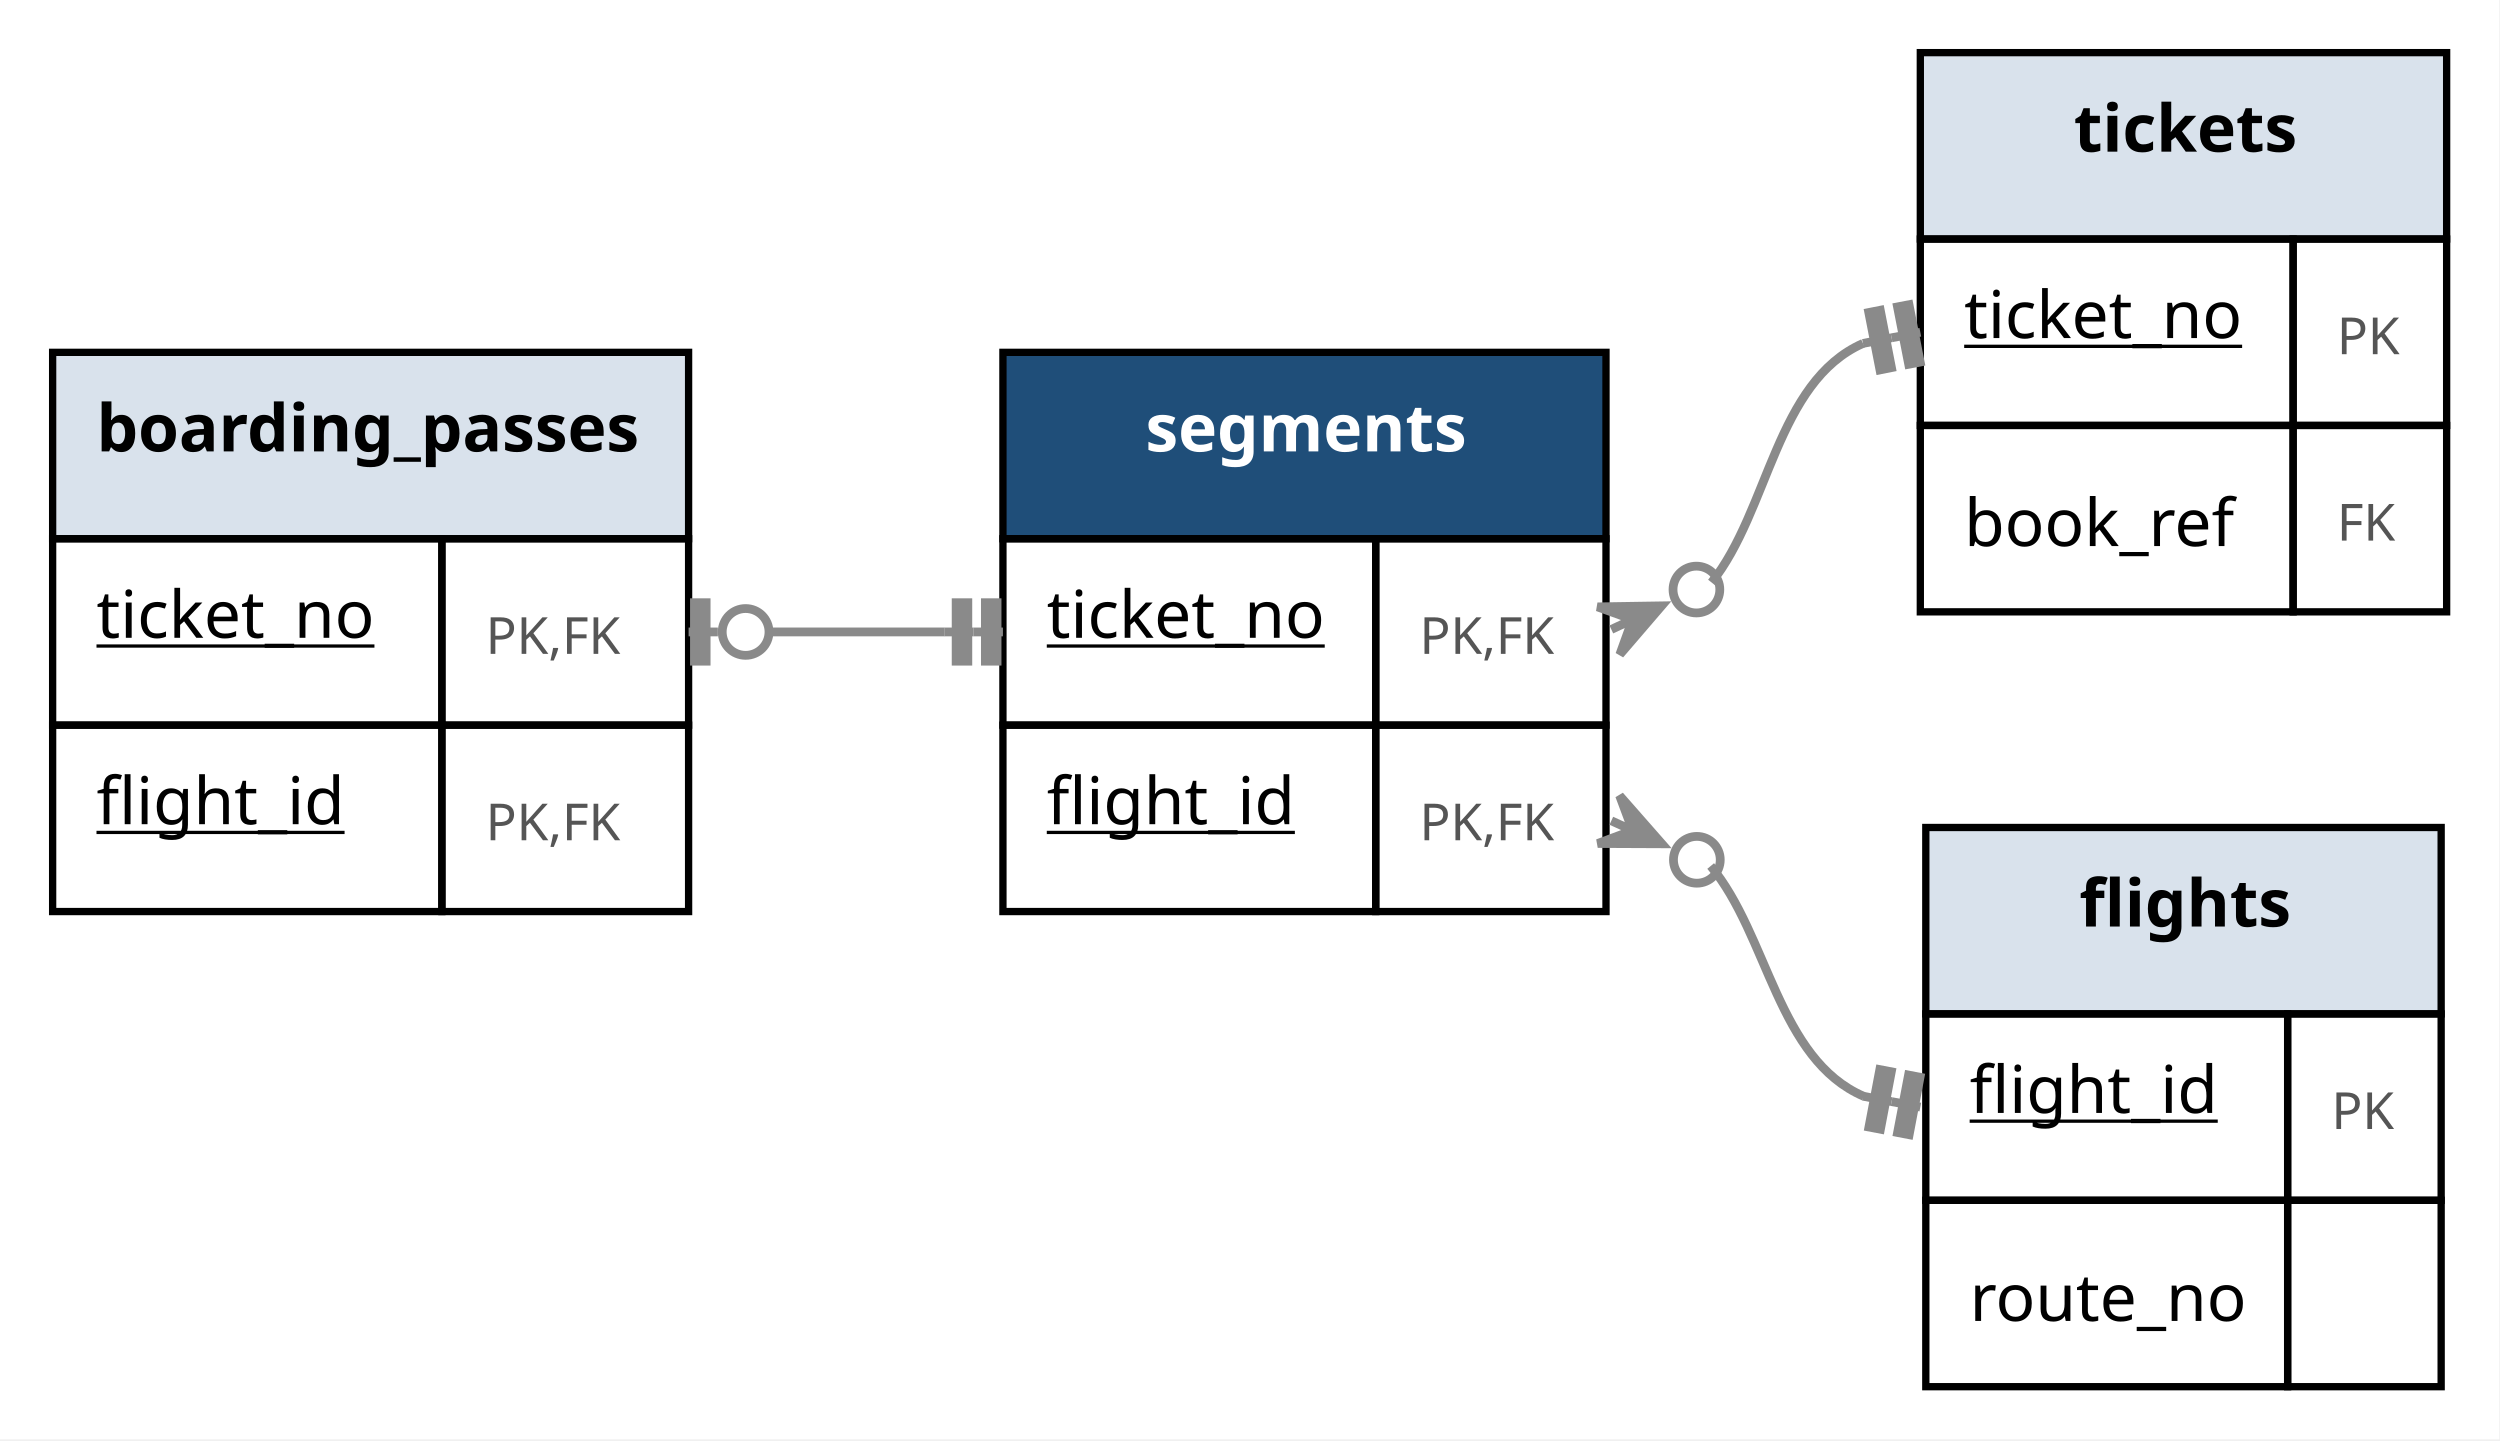
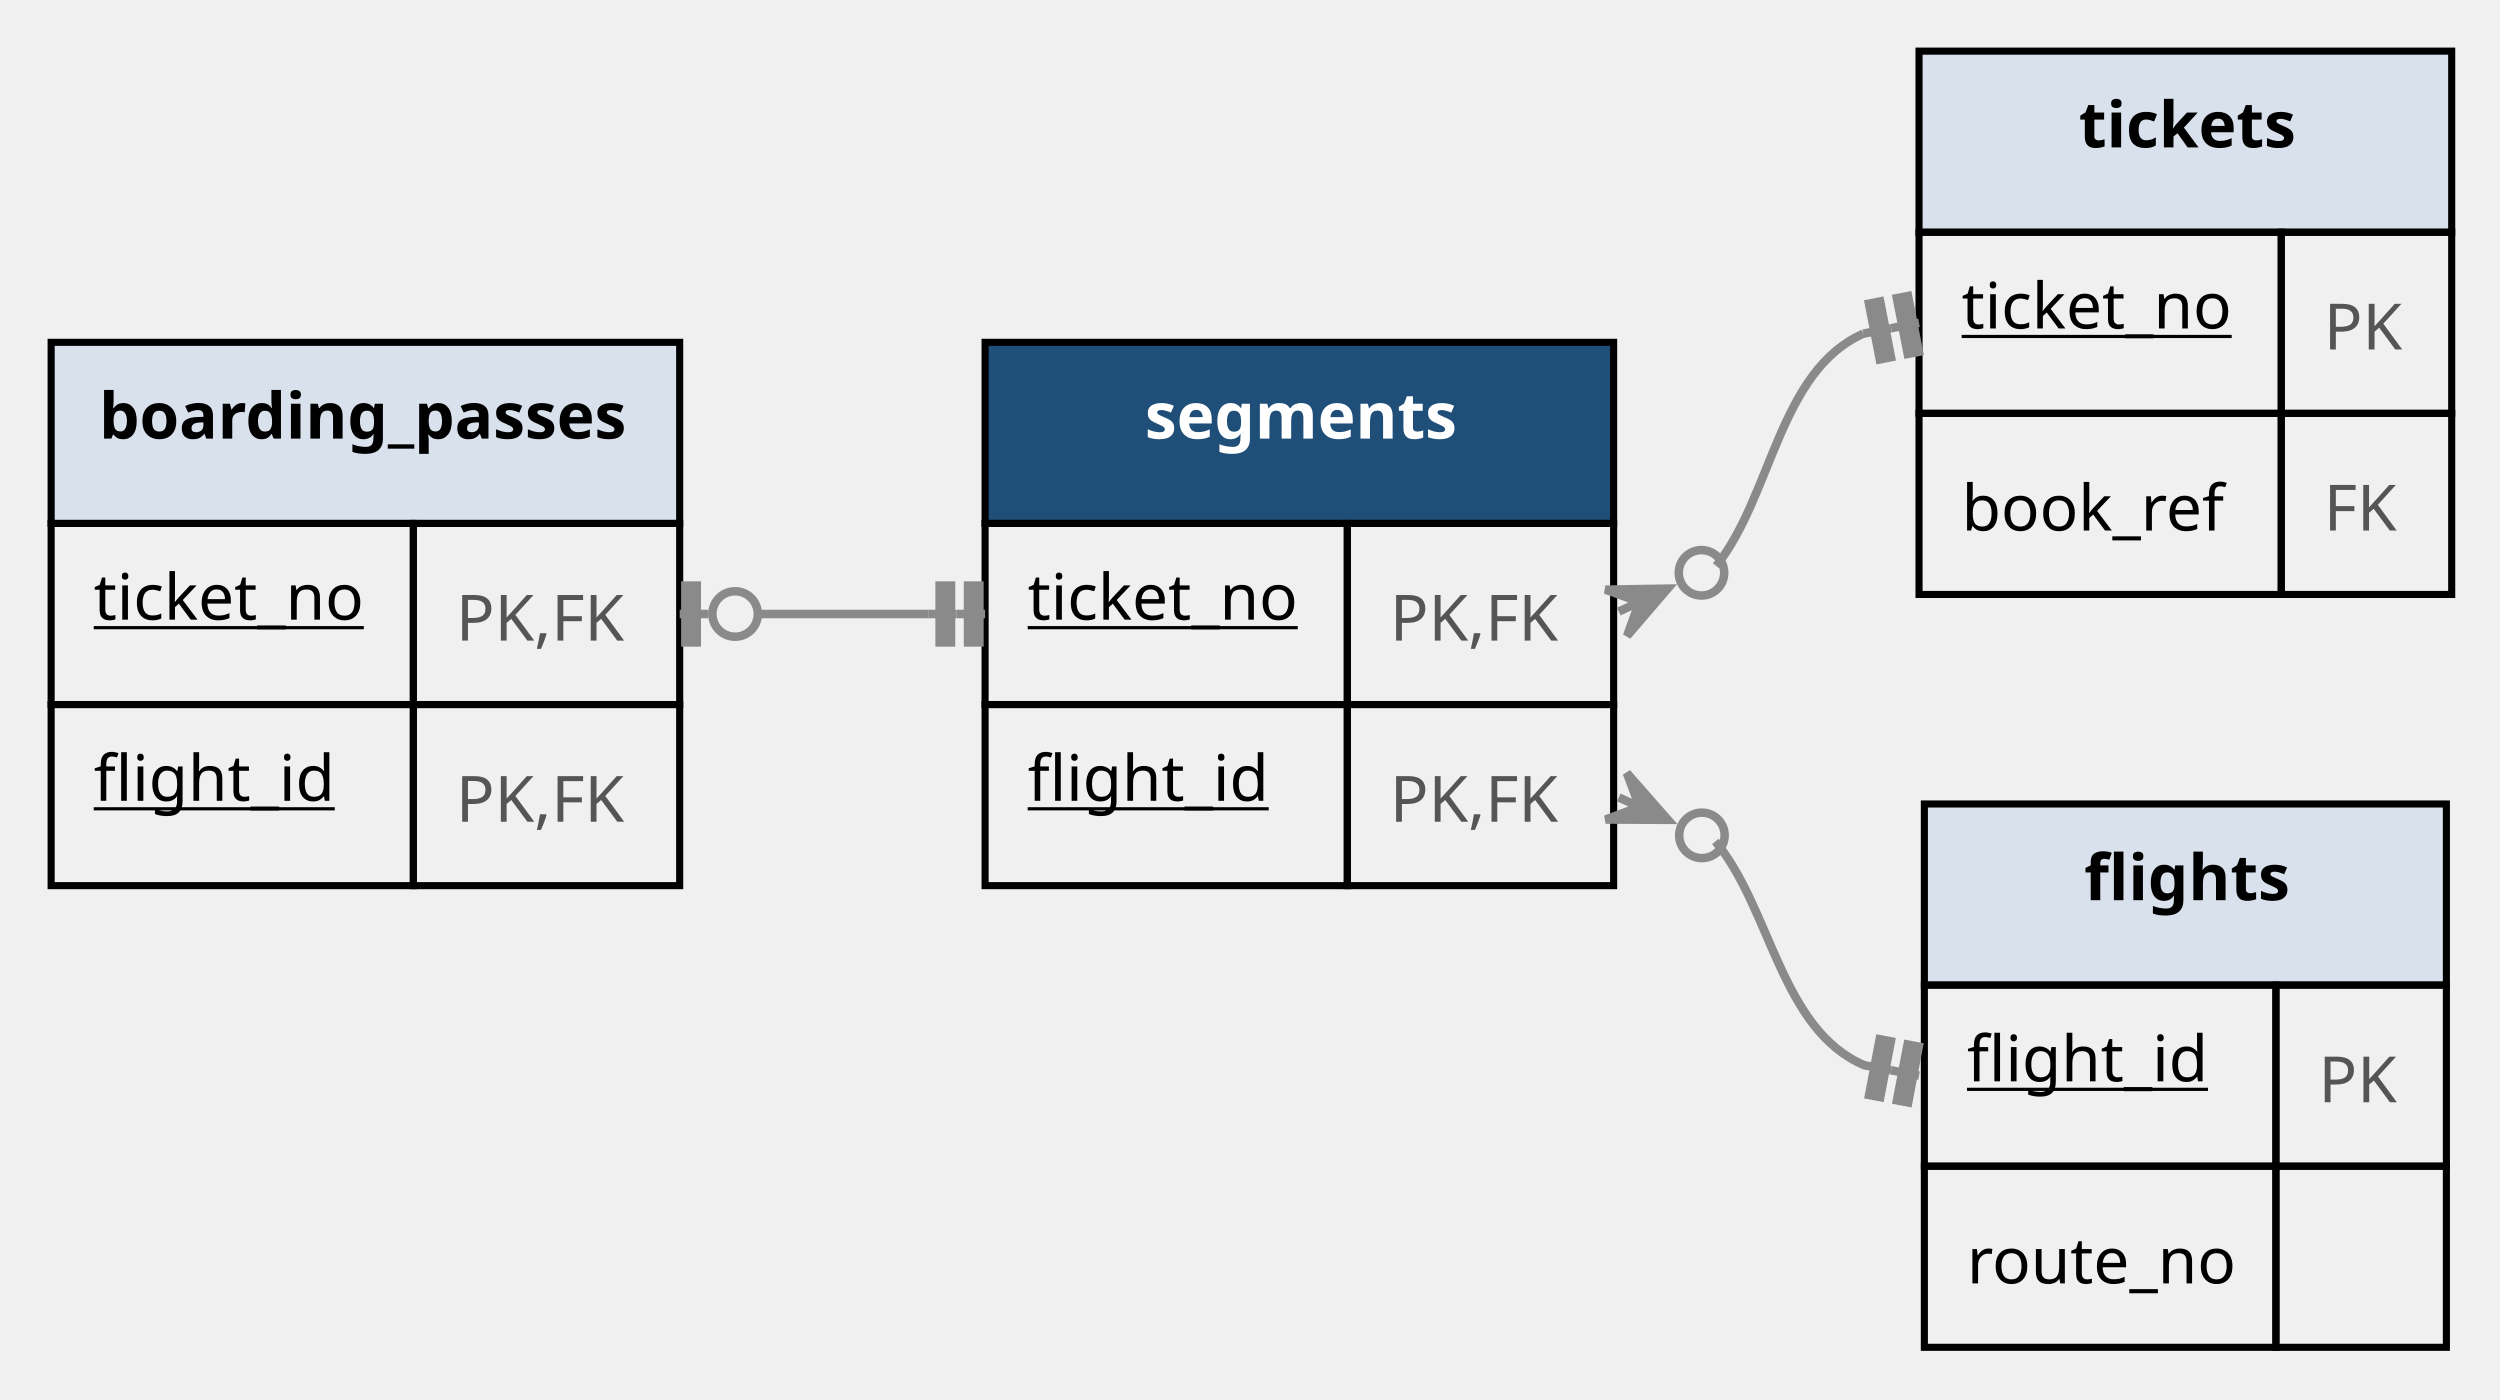
- <svg xmlns="http://www.w3.org/2000/svg" width="342pt" height="197pt" viewBox="0.00 0.00 342.00 197.00">
+ <svg xmlns="http://www.w3.org/2000/svg" width="352pt" height="197pt" viewBox="0.00 0.00 352.00 197.00">
  <g id="graph0" class="graph" transform="scale(1 1) rotate(0) translate(7.2 189.7)">
-     <polygon fill="white" stroke="none" points="-7.2,7.2 -7.2,-189.7 334.7,-189.7 334.7,7.2 -7.2,7.2" />
    <g id="node1" class="node">
-       <polygon fill="#1f4e79" stroke="none" points="130,-116 130,-141.5 212.5,-141.5 212.5,-116 130,-116" />
-       <polygon fill="none" stroke="#000000" points="130,-116 130,-141.5 212.5,-141.5 212.5,-116 130,-116" />
-       <text xml:space="preserve" text-anchor="start" x="149.5" y="-127.95" font-family="Noto Sans KR" font-weight="bold" font-size="9.00" fill="#ffffff">segments</text>
-       <polygon fill="none" stroke="#000000" points="130,-90.5 130,-116 181,-116 181,-90.5 130,-90.5" />
-       <text xml:space="preserve" text-anchor="start" x="136" y="-102.45" font-family="Noto Sans KR" text-decoration="underline" font-size="9.00">ticket_no</text>
-       <polygon fill="none" stroke="#000000" points="181,-90.5 181,-116 212.5,-116 212.5,-90.5 181,-90.5" />
-       <text xml:space="preserve" text-anchor="start" x="187" y="-100.25" font-family="Noto Sans KR" font-size="7.00" fill="#555555">PK,FK</text>
-       <polygon fill="none" stroke="#000000" points="130,-65 130,-90.5 181,-90.5 181,-65 130,-65" />
-       <text xml:space="preserve" text-anchor="start" x="136" y="-76.95" font-family="Noto Sans KR" text-decoration="underline" font-size="9.00">flight_id</text>
-       <polygon fill="none" stroke="#000000" points="181,-65 181,-90.5 212.5,-90.5 212.5,-65 181,-65" />
-       <text xml:space="preserve" text-anchor="start" x="187" y="-74.75" font-family="Noto Sans KR" font-size="7.00" fill="#555555">PK,FK</text>
+       <polygon fill="#1f4e79" stroke="none" points="131.5,-116 131.5,-141.5 220,-141.5 220,-116 131.5,-116" />
+       <polygon fill="none" stroke="#000000" points="131.5,-116 131.5,-141.5 220,-141.5 220,-116 131.5,-116" />
+       <text xml:space="preserve" text-anchor="start" x="154" y="-127.95" font-family="Noto Sans KR" font-weight="bold" font-size="9.00" fill="#ffffff">segments</text>
+       <polygon fill="none" stroke="#000000" points="131.5,-90.5 131.5,-116 182.5,-116 182.5,-90.5 131.5,-90.5" />
+       <text xml:space="preserve" text-anchor="start" x="137.5" y="-102.45" font-family="Noto Sans KR" text-decoration="underline" font-size="9.00">ticket_no</text>
+       <polygon fill="none" stroke="#000000" points="182.5,-90.5 182.5,-116 220,-116 220,-90.5 182.5,-90.5" />
+       <text xml:space="preserve" text-anchor="start" x="188.5" y="-99.5" font-family="Noto Sans KR" font-size="9.00" fill="#555555">PK,FK</text>
+       <polygon fill="none" stroke="#000000" points="131.5,-65 131.5,-90.5 182.5,-90.5 182.5,-65 131.5,-65" />
+       <text xml:space="preserve" text-anchor="start" x="137.5" y="-76.95" font-family="Noto Sans KR" text-decoration="underline" font-size="9.00">flight_id</text>
+       <polygon fill="none" stroke="#000000" points="182.5,-65 182.5,-90.5 220,-90.5 220,-65 182.5,-65" />
+       <text xml:space="preserve" text-anchor="start" x="188.5" y="-74" font-family="Noto Sans KR" font-size="9.00" fill="#555555">PK,FK</text>
    </g>
    <g id="node2" class="node">
-       <polygon fill="#d9e2ec" stroke="none" points="255.5,-157 255.5,-182.5 327.5,-182.5 327.5,-157 255.5,-157" />
-       <polygon fill="none" stroke="#000000" points="255.5,-157 255.5,-182.5 327.5,-182.5 327.5,-157 255.5,-157" />
-       <text xml:space="preserve" text-anchor="start" x="276.5" y="-168.95" font-family="Noto Sans KR" font-weight="bold" font-size="9.00" fill="#000000">tickets</text>
-       <polygon fill="none" stroke="#000000" points="255.5,-131.5 255.5,-157 306.5,-157 306.5,-131.5 255.5,-131.5" />
-       <text xml:space="preserve" text-anchor="start" x="261.5" y="-143.45" font-family="Noto Sans KR" text-decoration="underline" font-size="9.00">ticket_no</text>
-       <polygon fill="none" stroke="#000000" points="306.5,-131.5 306.5,-157 327.5,-157 327.5,-131.5 306.5,-131.5" />
-       <text xml:space="preserve" text-anchor="start" x="312.5" y="-141.25" font-family="Noto Sans KR" font-size="7.00" fill="#555555">PK</text>
-       <polygon fill="none" stroke="#000000" points="255.5,-106 255.5,-131.5 306.5,-131.5 306.5,-106 255.5,-106" />
-       <text xml:space="preserve" text-anchor="start" x="261.5" y="-115" font-family="Noto Sans KR" font-size="9.00">book_ref</text>
-       <polygon fill="none" stroke="#000000" points="306.5,-106 306.5,-131.5 327.5,-131.5 327.5,-106 306.5,-106" />
-       <text xml:space="preserve" text-anchor="start" x="312.5" y="-115.75" font-family="Noto Sans KR" font-size="7.00" fill="#555555">FK</text>
+       <polygon fill="#d9e2ec" stroke="none" points="263,-157 263,-182.5 338,-182.5 338,-157 263,-157" />
+       <polygon fill="none" stroke="#000000" points="263,-157 263,-182.5 338,-182.5 338,-157 263,-157" />
+       <text xml:space="preserve" text-anchor="start" x="285.5" y="-168.95" font-family="Noto Sans KR" font-weight="bold" font-size="9.00" fill="#000000">tickets</text>
+       <polygon fill="none" stroke="#000000" points="263,-131.5 263,-157 314,-157 314,-131.5 263,-131.5" />
+       <text xml:space="preserve" text-anchor="start" x="269" y="-143.45" font-family="Noto Sans KR" text-decoration="underline" font-size="9.00">ticket_no</text>
+       <polygon fill="none" stroke="#000000" points="314,-131.5 314,-157 338,-157 338,-131.5 314,-131.5" />
+       <text xml:space="preserve" text-anchor="start" x="320" y="-140.5" font-family="Noto Sans KR" font-size="9.00" fill="#555555">PK</text>
+       <polygon fill="none" stroke="#000000" points="263,-106 263,-131.5 314,-131.5 314,-106 263,-106" />
+       <text xml:space="preserve" text-anchor="start" x="269" y="-115" font-family="Noto Sans KR" font-size="9.00">book_ref</text>
+       <polygon fill="none" stroke="#000000" points="314,-106 314,-131.5 338,-131.5 338,-106 314,-106" />
+       <text xml:space="preserve" text-anchor="start" x="320" y="-115" font-family="Noto Sans KR" font-size="9.00" fill="#555555">FK</text>
    </g>
    <g id="edge1" class="edge">
-       <path fill="none" stroke="#8a8a8a" stroke-width="1.2" d="M226.94,-110.02C234.8,-119.85 235.78,-137.46 247.66,-142.72" />
-       <polygon fill="#8a8a8a" stroke="#8a8a8a" stroke-width="1.2" points="220.11,-106.82 214.39,-100.16 216.12,-104.95 213.23,-103.59 213.23,-103.59 213.23,-103.59 216.12,-104.95 211.34,-106.68 220.11,-106.82" />
-       <ellipse fill="none" stroke="#8a8a8a" stroke-width="1.2" cx="224.87" cy="-109.05" rx="3.2" ry="3.2" />
-       <polygon fill="#8a8a8a" stroke="#8a8a8a" stroke-width="1.2" points="255.48,-140.17 253.95,-148.02 252.38,-147.72 253.91,-139.87 255.48,-140.17" />
-       <polyline fill="none" stroke="#8a8a8a" stroke-width="1.2" points="255.5,-144.25 251.57,-143.49" />
-       <polygon fill="#8a8a8a" stroke="#8a8a8a" stroke-width="1.2" points="251.55,-139.41 250.02,-147.26 248.45,-146.95 249.98,-139.1 251.55,-139.41" />
-       <polyline fill="none" stroke="#8a8a8a" stroke-width="1.2" points="251.57,-143.49 247.65,-142.72" />
+       <path fill="none" stroke="#8a8a8a" stroke-width="1.2" d="M234.44,-110.02C242.3,-119.85 243.28,-137.46 255.16,-142.72" />
+       <polygon fill="#8a8a8a" stroke="#8a8a8a" stroke-width="1.2" points="227.61,-106.82 221.89,-100.16 223.62,-104.95 220.73,-103.59 220.73,-103.59 220.73,-103.59 223.62,-104.95 218.84,-106.68 227.61,-106.82" />
+       <ellipse fill="none" stroke="#8a8a8a" stroke-width="1.2" cx="232.37" cy="-109.05" rx="3.2" ry="3.2" />
+       <polygon fill="#8a8a8a" stroke="#8a8a8a" stroke-width="1.2" points="262.98,-140.17 261.45,-148.02 259.88,-147.72 261.41,-139.87 262.98,-140.17" />
+       <polyline fill="none" stroke="#8a8a8a" stroke-width="1.2" points="263,-144.25 259.07,-143.49" />
+       <polygon fill="#8a8a8a" stroke="#8a8a8a" stroke-width="1.2" points="259.05,-139.41 257.52,-147.26 255.95,-146.95 257.48,-139.1 259.05,-139.41" />
+       <polyline fill="none" stroke="#8a8a8a" stroke-width="1.2" points="259.07,-143.49 255.15,-142.72" />
    </g>
    <g id="node3" class="node">
-       <polygon fill="#d9e2ec" stroke="none" points="256.25,-51 256.25,-76.5 326.75,-76.5 326.75,-51 256.25,-51" />
-       <polygon fill="none" stroke="#000000" points="256.25,-51 256.25,-76.5 326.75,-76.5 326.75,-51 256.25,-51" />
-       <text xml:space="preserve" text-anchor="start" x="277.25" y="-62.95" font-family="Noto Sans KR" font-weight="bold" font-size="9.00" fill="#000000">flights</text>
-       <polygon fill="none" stroke="#000000" points="256.25,-25.5 256.25,-51 305.75,-51 305.75,-25.5 256.25,-25.5" />
-       <text xml:space="preserve" text-anchor="start" x="262.25" y="-37.45" font-family="Noto Sans KR" text-decoration="underline" font-size="9.00">flight_id</text>
-       <polygon fill="none" stroke="#000000" points="305.75,-25.5 305.75,-51 326.75,-51 326.75,-25.5 305.75,-25.5" />
-       <text xml:space="preserve" text-anchor="start" x="311.75" y="-35.25" font-family="Noto Sans KR" font-size="7.00" fill="#555555">PK</text>
-       <polygon fill="none" stroke="#000000" points="256.25,0 256.25,-25.5 305.75,-25.5 305.75,0 256.25,0" />
-       <text xml:space="preserve" text-anchor="start" x="262.25" y="-9" font-family="Noto Sans KR" font-size="9.00">route_no</text>
-       <polygon fill="none" stroke="#000000" points="305.75,0 305.75,-25.5 326.75,-25.5 326.75,0 305.75,0" />
-       <text xml:space="preserve" text-anchor="start" x="311.75" y="-9" font-family="Noto Sans KR" font-size="9.00"> </text>
+       <polygon fill="#d9e2ec" stroke="none" points="263.75,-51 263.75,-76.5 337.25,-76.5 337.25,-51 263.75,-51" />
+       <polygon fill="none" stroke="#000000" points="263.75,-51 263.75,-76.5 337.25,-76.5 337.25,-51 263.75,-51" />
+       <text xml:space="preserve" text-anchor="start" x="286.25" y="-62.95" font-family="Noto Sans KR" font-weight="bold" font-size="9.00" fill="#000000">flights</text>
+       <polygon fill="none" stroke="#000000" points="263.75,-25.5 263.75,-51 313.25,-51 313.25,-25.5 263.75,-25.5" />
+       <text xml:space="preserve" text-anchor="start" x="269.75" y="-37.45" font-family="Noto Sans KR" text-decoration="underline" font-size="9.00">flight_id</text>
+       <polygon fill="none" stroke="#000000" points="313.25,-25.5 313.25,-51 337.25,-51 337.25,-25.5 313.25,-25.5" />
+       <text xml:space="preserve" text-anchor="start" x="319.25" y="-34.5" font-family="Noto Sans KR" font-size="9.00" fill="#555555">PK</text>
+       <polygon fill="none" stroke="#000000" points="263.75,0 263.75,-25.5 313.25,-25.5 313.25,0 263.75,0" />
+       <text xml:space="preserve" text-anchor="start" x="269.75" y="-9" font-family="Noto Sans KR" font-size="9.00">route_no</text>
+       <polygon fill="none" stroke="#000000" points="313.25,0 313.25,-25.5 337.25,-25.5 337.25,0 313.25,0" />
+       <text xml:space="preserve" text-anchor="start" x="319.25" y="-9" font-family="Noto Sans KR" font-size="9.00"> </text>
    </g>
    <g id="edge2" class="edge">
-       <path fill="none" stroke="#8a8a8a" stroke-width="1.2" d="M226.82,-71.23C234.71,-61.76 235.99,-44.79 247.77,-39.72" />
-       <polygon fill="#8a8a8a" stroke="#8a8a8a" stroke-width="1.2" points="220.15,-74.27 211.37,-74.31 216.14,-76.09 213.23,-77.42 213.23,-77.42 213.23,-77.42 216.14,-76.09 214.36,-80.86 220.15,-74.27" />
-       <ellipse fill="none" stroke="#8a8a8a" stroke-width="1.2" cx="224.93" cy="-72.08" rx="3.2" ry="3.2" />
-       <polygon fill="#8a8a8a" stroke="#8a8a8a" stroke-width="1.2" points="253.97,-34.47 255.46,-42.33 253.89,-42.63 252.39,-34.77 253.97,-34.47" />
-       <polyline fill="none" stroke="#8a8a8a" stroke-width="1.2" points="255.5,-38.25 251.57,-39" />
-       <polygon fill="#8a8a8a" stroke="#8a8a8a" stroke-width="1.2" points="250.04,-35.22 251.53,-43.08 249.96,-43.38 248.47,-35.52 250.04,-35.22" />
-       <polyline fill="none" stroke="#8a8a8a" stroke-width="1.2" points="251.57,-39 247.64,-39.74" />
+       <path fill="none" stroke="#8a8a8a" stroke-width="1.2" d="M234.32,-71.23C242.21,-61.76 243.49,-44.79 255.27,-39.72" />
+       <polygon fill="#8a8a8a" stroke="#8a8a8a" stroke-width="1.2" points="227.65,-74.27 218.87,-74.31 223.64,-76.09 220.73,-77.42 220.73,-77.42 220.73,-77.42 223.64,-76.09 221.86,-80.86 227.65,-74.27" />
+       <ellipse fill="none" stroke="#8a8a8a" stroke-width="1.2" cx="232.43" cy="-72.08" rx="3.2" ry="3.2" />
+       <polygon fill="#8a8a8a" stroke="#8a8a8a" stroke-width="1.2" points="261.47,-34.47 262.96,-42.33 261.39,-42.63 259.89,-34.77 261.47,-34.47" />
+       <polyline fill="none" stroke="#8a8a8a" stroke-width="1.2" points="263,-38.25 259.07,-39" />
+       <polygon fill="#8a8a8a" stroke="#8a8a8a" stroke-width="1.2" points="257.54,-35.22 259.03,-43.08 257.46,-43.38 255.97,-35.52 257.54,-35.22" />
+       <polyline fill="none" stroke="#8a8a8a" stroke-width="1.2" points="259.07,-39 255.14,-39.74" />
    </g>
    <g id="node4" class="node">
-       <polygon fill="#d9e2ec" stroke="none" points="0,-116 0,-141.5 87,-141.5 87,-116 0,-116" />
-       <polygon fill="none" stroke="#000000" points="0,-116 0,-141.5 87,-141.5 87,-116 0,-116" />
-       <text xml:space="preserve" text-anchor="start" x="6" y="-127.95" font-family="Noto Sans KR" font-weight="bold" font-size="9.00" fill="#000000">boarding_passes</text>
-       <polygon fill="none" stroke="#000000" points="0,-90.5 0,-116 53.25,-116 53.25,-90.5 0,-90.5" />
+       <polygon fill="#d9e2ec" stroke="none" points="0,-116 0,-141.5 88.5,-141.5 88.5,-116 0,-116" />
+       <polygon fill="none" stroke="#000000" points="0,-116 0,-141.5 88.5,-141.5 88.5,-116 0,-116" />
+       <text xml:space="preserve" text-anchor="start" x="6.75" y="-127.95" font-family="Noto Sans KR" font-weight="bold" font-size="9.00" fill="#000000">boarding_passes</text>
+       <polygon fill="none" stroke="#000000" points="0,-90.5 0,-116 51,-116 51,-90.5 0,-90.5" />
      <text xml:space="preserve" text-anchor="start" x="6" y="-102.45" font-family="Noto Sans KR" text-decoration="underline" font-size="9.00">ticket_no</text>
-       <polygon fill="none" stroke="#000000" points="53.25,-90.5 53.25,-116 87,-116 87,-90.5 53.25,-90.5" />
-       <text xml:space="preserve" text-anchor="start" x="59.25" y="-100.25" font-family="Noto Sans KR" font-size="7.00" fill="#555555">PK,FK</text>
-       <polygon fill="none" stroke="#000000" points="0,-65 0,-90.5 53.25,-90.5 53.25,-65 0,-65" />
+       <polygon fill="none" stroke="#000000" points="51,-90.5 51,-116 88.5,-116 88.5,-90.5 51,-90.5" />
+       <text xml:space="preserve" text-anchor="start" x="57" y="-99.5" font-family="Noto Sans KR" font-size="9.00" fill="#555555">PK,FK</text>
+       <polygon fill="none" stroke="#000000" points="0,-65 0,-90.5 51,-90.5 51,-65 0,-65" />
      <text xml:space="preserve" text-anchor="start" x="6" y="-76.95" font-family="Noto Sans KR" text-decoration="underline" font-size="9.00">flight_id</text>
-       <polygon fill="none" stroke="#000000" points="53.25,-65 53.25,-90.5 87,-90.5 87,-65 53.25,-65" />
-       <text xml:space="preserve" text-anchor="start" x="59.25" y="-74.75" font-family="Noto Sans KR" font-size="7.00" fill="#555555">PK,FK</text>
+       <polygon fill="none" stroke="#000000" points="51,-65 51,-90.5 88.5,-90.5 88.5,-65 51,-65" />
+       <text xml:space="preserve" text-anchor="start" x="57" y="-74" font-family="Noto Sans KR" font-size="9.00" fill="#555555">PK,FK</text>
    </g>
    <g id="edge3" class="edge">
-       <path fill="none" stroke="#8a8a8a" stroke-width="1.2" d="M98.44,-103.25C106.97,-103.25 112.65,-103.25 122.02,-103.25" />
-       <polygon fill="#8a8a8a" stroke="#8a8a8a" stroke-width="1.2" points="87.8,-107.25 87.8,-99.25 89.4,-99.25 89.4,-107.25 87.8,-107.25" />
-       <polyline fill="none" stroke="#8a8a8a" stroke-width="1.2" points="87,-103.25 91,-103.25" />
-       <ellipse fill="none" stroke="#8a8a8a" stroke-width="1.2" cx="94.8" cy="-103.25" rx="3.2" ry="3.2" />
-       <polygon fill="#8a8a8a" stroke="#8a8a8a" stroke-width="1.2" points="129.2,-99.25 129.2,-107.25 127.6,-107.25 127.6,-99.25 129.2,-99.25" />
-       <polyline fill="none" stroke="#8a8a8a" stroke-width="1.2" points="130,-103.25 126,-103.25" />
-       <polygon fill="#8a8a8a" stroke="#8a8a8a" stroke-width="1.2" points="125.2,-99.25 125.2,-107.25 123.6,-107.25 123.6,-99.25 125.2,-99.25" />
-       <polyline fill="none" stroke="#8a8a8a" stroke-width="1.2" points="126,-103.25 122,-103.25" />
+       <path fill="none" stroke="#8a8a8a" stroke-width="1.2" d="M99.94,-103.25C108.47,-103.25 114.15,-103.25 123.52,-103.25" />
+       <polygon fill="#8a8a8a" stroke="#8a8a8a" stroke-width="1.2" points="89.3,-107.25 89.3,-99.25 90.9,-99.25 90.9,-107.25 89.3,-107.25" />
+       <polyline fill="none" stroke="#8a8a8a" stroke-width="1.2" points="88.5,-103.25 92.5,-103.25" />
+       <ellipse fill="none" stroke="#8a8a8a" stroke-width="1.2" cx="96.3" cy="-103.25" rx="3.2" ry="3.2" />
+       <polygon fill="#8a8a8a" stroke="#8a8a8a" stroke-width="1.2" points="130.7,-99.25 130.7,-107.25 129.1,-107.25 129.1,-99.25 130.7,-99.25" />
+       <polyline fill="none" stroke="#8a8a8a" stroke-width="1.2" points="131.5,-103.25 127.5,-103.25" />
+       <polygon fill="#8a8a8a" stroke="#8a8a8a" stroke-width="1.2" points="126.7,-99.25 126.7,-107.25 125.1,-107.25 125.1,-99.25 126.7,-99.25" />
+       <polyline fill="none" stroke="#8a8a8a" stroke-width="1.2" points="127.5,-103.25 123.5,-103.25" />
    </g>
  </g>
</svg>
